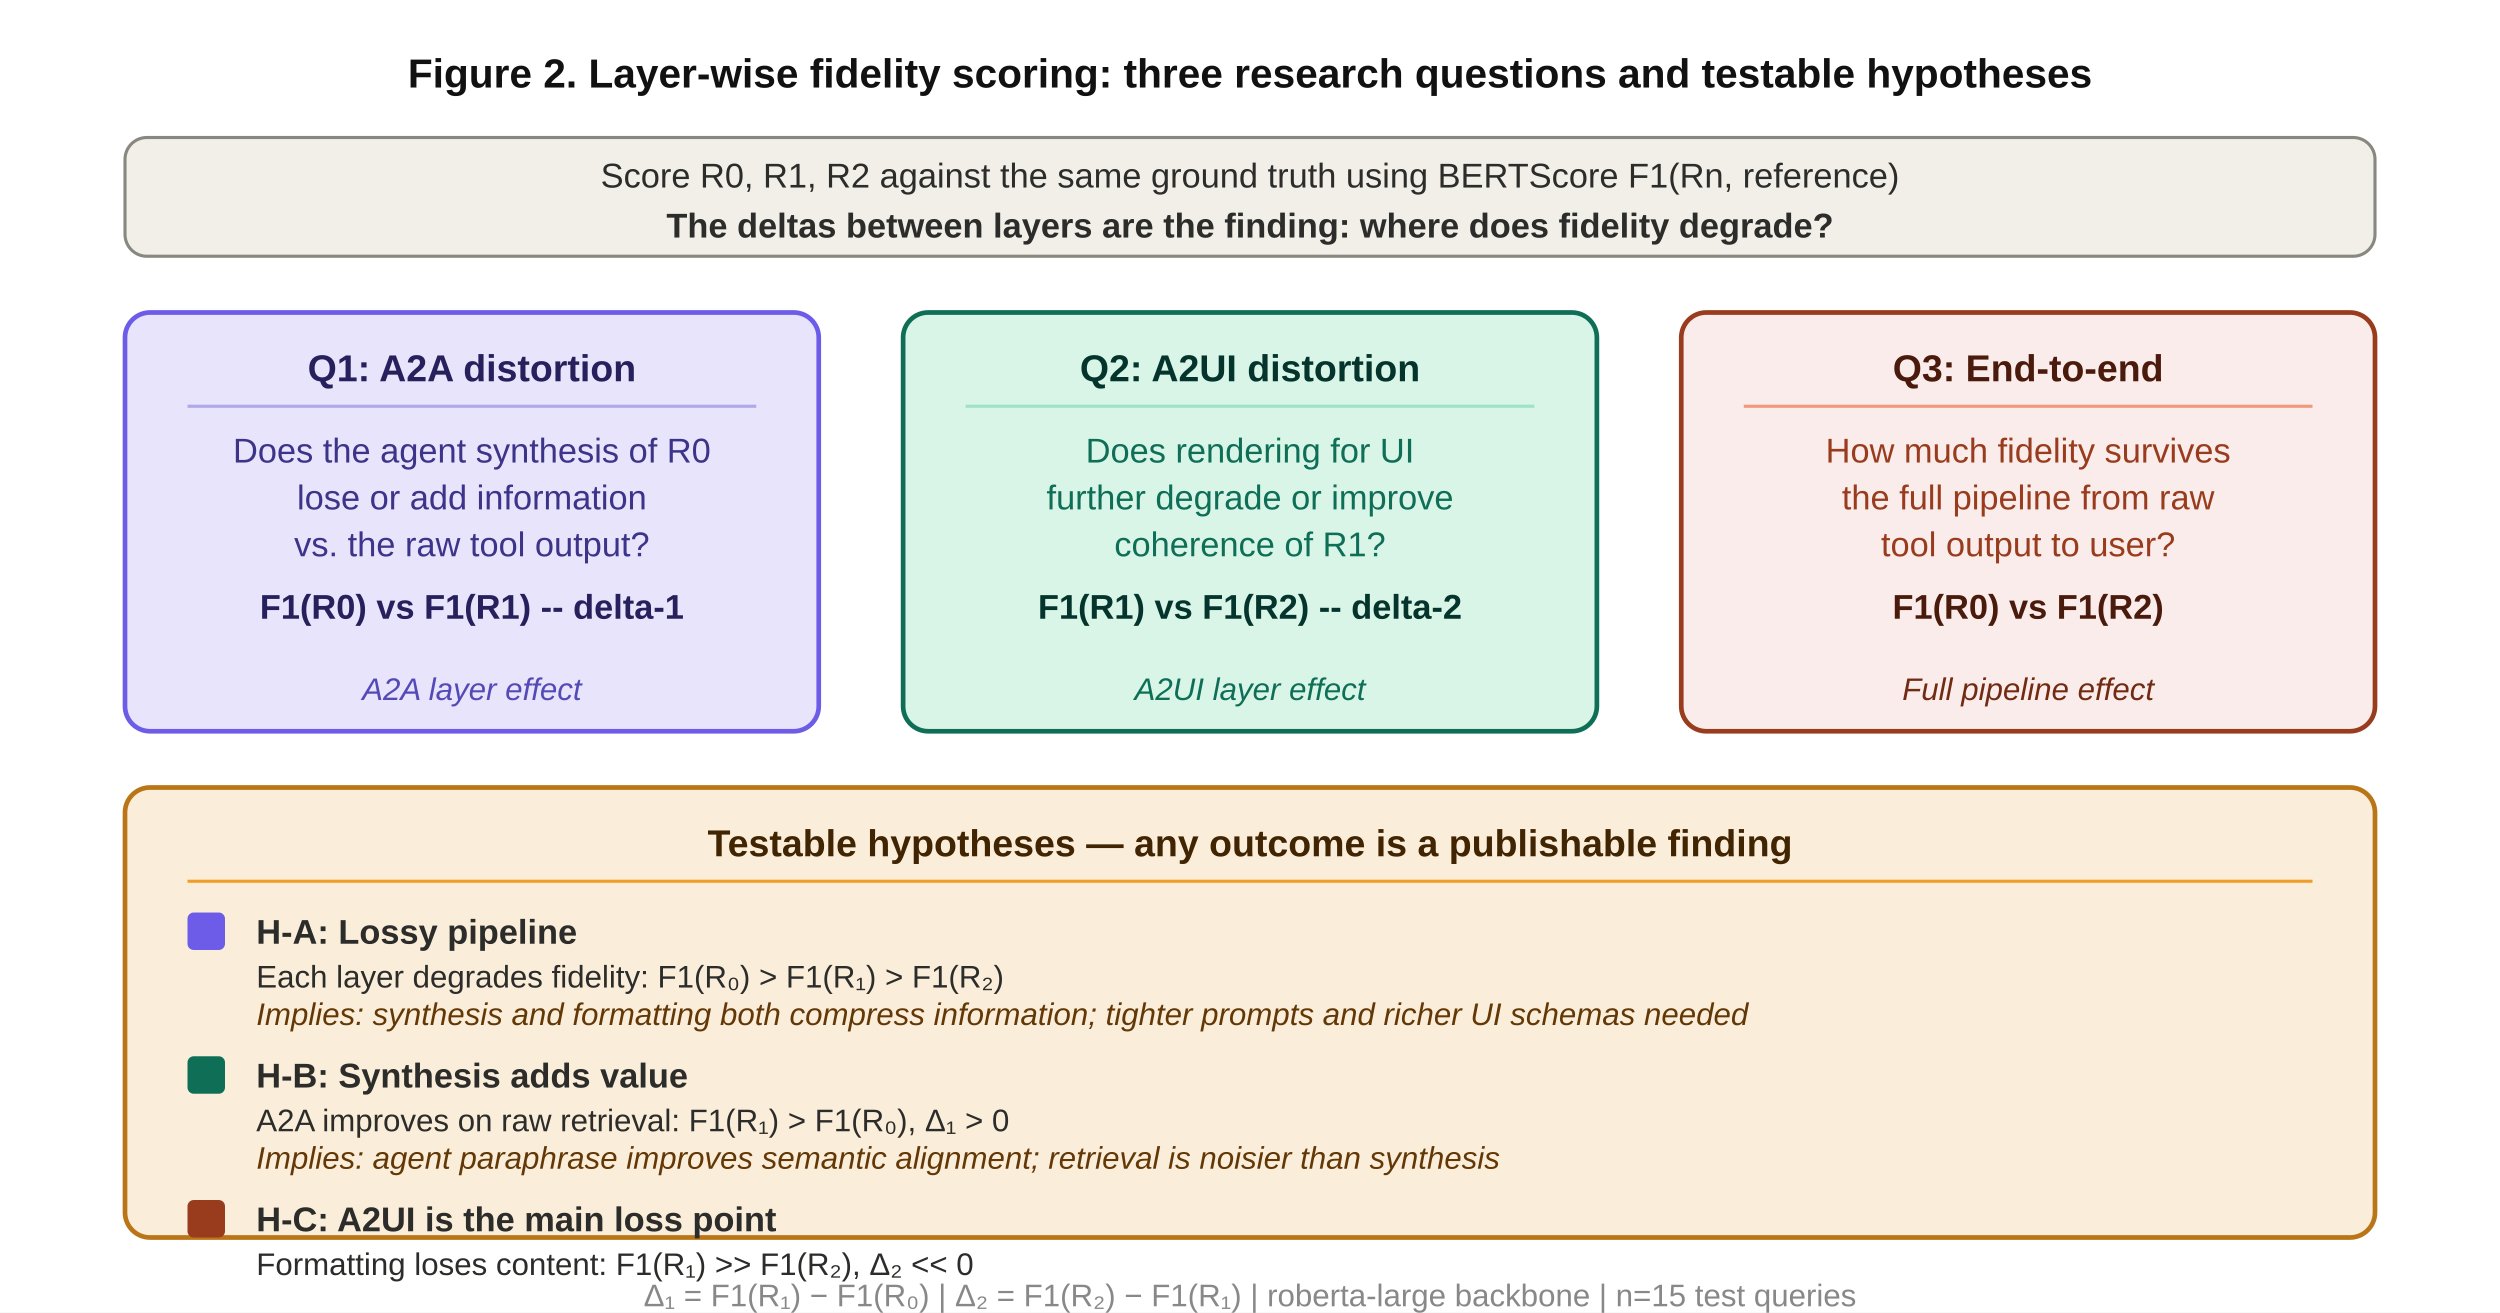
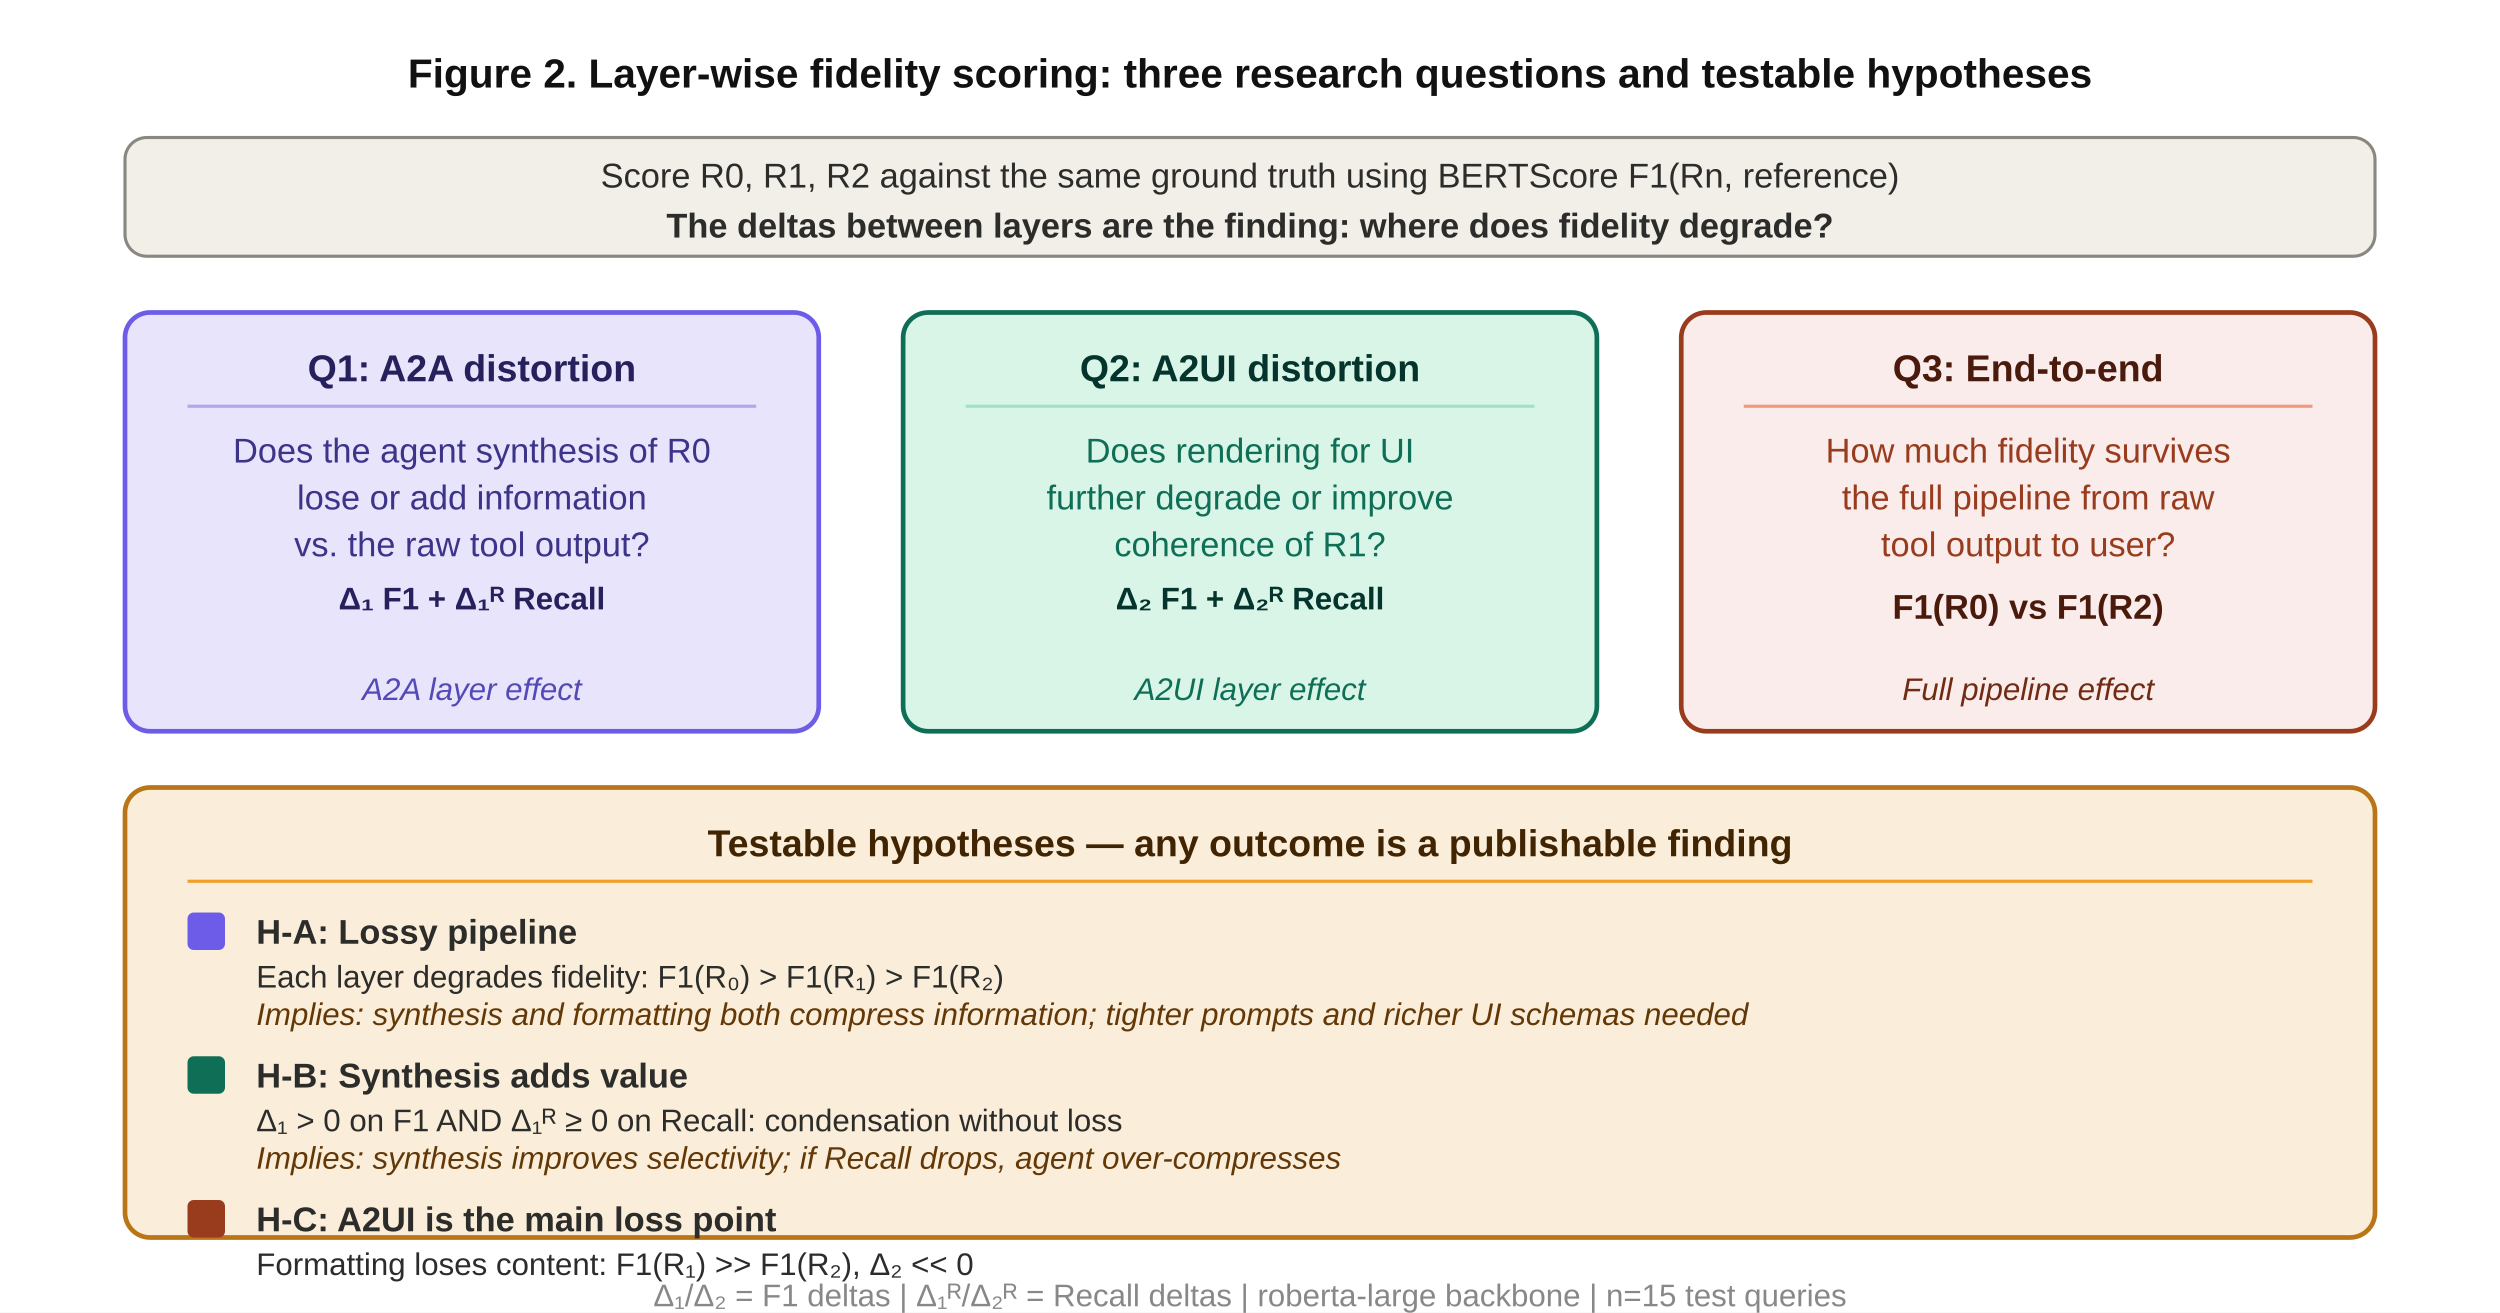
<svg xmlns="http://www.w3.org/2000/svg" viewBox="0 0 800 420" width="800" height="420">
  <rect width="800" height="420" fill="#ffffff" />
  <text x="400" y="28" text-anchor="middle" font-family="Arial, sans-serif" font-size="13" font-weight="600" fill="#111111">Figure 2. Layer-wise fidelity scoring: three research questions and testable hypotheses</text>
  <rect x="40" y="44" width="720" height="38" rx="7" fill="#f1efe8" stroke="#888780" stroke-width="1" />
  <text x="400" y="60" text-anchor="middle" font-family="Arial, sans-serif" font-size="11" fill="#2c2c2a">Score R0, R1, R2 against the same ground truth using BERTScore F1(Rn, reference)</text>
  <text x="400" y="76" text-anchor="middle" font-family="Arial, sans-serif" font-size="11" font-weight="600" fill="#2c2c2a">The deltas between layers are the finding: where does fidelity degrade?</text>
  <rect x="40" y="100" width="222" height="134" rx="8" fill="#e8e4fb" stroke="#6c5ce7" stroke-width="1.5" />
  <text x="151" y="122" text-anchor="middle" font-family="Arial, sans-serif" font-size="12" font-weight="700" fill="#26215c">Q1: A2A distortion</text>
  <line x1="60" y1="130" x2="242" y2="130" stroke="#afa9ec" stroke-width="1" />
  <text x="151" y="148" text-anchor="middle" font-family="Arial, sans-serif" font-size="11" fill="#3c3489">Does the agent synthesis of R0</text>
  <text x="151" y="163" text-anchor="middle" font-family="Arial, sans-serif" font-size="11" fill="#3c3489">lose or add information</text>
  <text x="151" y="178" text-anchor="middle" font-family="Arial, sans-serif" font-size="11" fill="#3c3489">vs. the raw tool output?</text>
-   <text x="151" y="198" text-anchor="middle" font-family="Arial, sans-serif" font-size="11" font-weight="700" fill="#26215c">F1(R0) vs F1(R1) -- delta-1</text>
+   <text x="151" y="195" text-anchor="middle" font-family="Arial, sans-serif" font-size="10" font-weight="700" fill="#26215c">Δ₁ F1 + Δ₁ᴿ Recall</text>
  <text x="151" y="224" text-anchor="middle" font-family="Arial, sans-serif" font-size="10" font-style="italic" fill="#534ab7">A2A layer effect</text>
  <rect x="289" y="100" width="222" height="134" rx="8" fill="#d8f5e8" stroke="#0f6e56" stroke-width="1.5" />
  <text x="400" y="122" text-anchor="middle" font-family="Arial, sans-serif" font-size="12" font-weight="700" fill="#04342c">Q2: A2UI distortion</text>
  <line x1="309" y1="130" x2="491" y2="130" stroke="#9fe1cb" stroke-width="1" />
  <text x="400" y="148" text-anchor="middle" font-family="Arial, sans-serif" font-size="11" fill="#0f6e56">Does rendering for UI</text>
  <text x="400" y="163" text-anchor="middle" font-family="Arial, sans-serif" font-size="11" fill="#0f6e56">further degrade or improve</text>
  <text x="400" y="178" text-anchor="middle" font-family="Arial, sans-serif" font-size="11" fill="#0f6e56">coherence of R1?</text>
-   <text x="400" y="198" text-anchor="middle" font-family="Arial, sans-serif" font-size="11" font-weight="700" fill="#04342c">F1(R1) vs F1(R2) -- delta-2</text>
+   <text x="400" y="195" text-anchor="middle" font-family="Arial, sans-serif" font-size="10" font-weight="700" fill="#04342c">Δ₂ F1 + Δ₂ᴿ Recall</text>
  <text x="400" y="224" text-anchor="middle" font-family="Arial, sans-serif" font-size="10" font-style="italic" fill="#0f6e56">A2UI layer effect</text>
  <rect x="538" y="100" width="222" height="134" rx="8" fill="#faecea" stroke="#993c1d" stroke-width="1.5" />
  <text x="649" y="122" text-anchor="middle" font-family="Arial, sans-serif" font-size="12" font-weight="700" fill="#4a1b0c">Q3: End-to-end</text>
  <line x1="558" y1="130" x2="740" y2="130" stroke="#f0997b" stroke-width="1" />
  <text x="649" y="148" text-anchor="middle" font-family="Arial, sans-serif" font-size="11" fill="#993c1d">How much fidelity survives</text>
  <text x="649" y="163" text-anchor="middle" font-family="Arial, sans-serif" font-size="11" fill="#993c1d">the full pipeline from raw</text>
  <text x="649" y="178" text-anchor="middle" font-family="Arial, sans-serif" font-size="11" fill="#993c1d">tool output to user?</text>
  <text x="649" y="198" text-anchor="middle" font-family="Arial, sans-serif" font-size="11" font-weight="700" fill="#4a1b0c">F1(R0) vs F1(R2)</text>
  <text x="649" y="224" text-anchor="middle" font-family="Arial, sans-serif" font-size="10" font-style="italic" fill="#712b13">Full pipeline effect</text>
  <rect x="40" y="252" width="720" height="144" rx="8" fill="#faeeda" stroke="#ba7517" stroke-width="1.5" />
  <text x="400" y="274" text-anchor="middle" font-family="Arial, sans-serif" font-size="12" font-weight="700" fill="#412402">Testable hypotheses — any outcome is a publishable finding</text>
  <line x1="60" y1="282" x2="740" y2="282" stroke="#ef9f27" stroke-width="1" />
  <rect x="60" y="292" width="12" height="12" rx="2" fill="#6c5ce7" />
  <text x="82" y="302" font-family="Arial, sans-serif" font-size="11" font-weight="700" fill="#2c2c2a">H-A: Lossy pipeline</text>
  <text x="82" y="316" font-family="Arial, sans-serif" font-size="10" fill="#2c2c2a">Each layer degrades fidelity: F1(R₀) &gt; F1(R₁) &gt; F1(R₂)</text>
  <text x="82" y="328" font-family="Arial, sans-serif" font-size="10" font-style="italic" fill="#633806">Implies: synthesis and formatting both compress information; tighter prompts and richer UI schemas needed</text>
  <rect x="60" y="338" width="12" height="12" rx="2" fill="#0f6e56" />
  <text x="82" y="348" font-family="Arial, sans-serif" font-size="11" font-weight="700" fill="#2c2c2a">H-B: Synthesis adds value</text>
-   <text x="82" y="362" font-family="Arial, sans-serif" font-size="10" fill="#2c2c2a">A2A improves on raw retrieval: F1(R₁) &gt; F1(R₀), Δ₁ &gt; 0</text>
-   <text x="82" y="374" font-family="Arial, sans-serif" font-size="10" font-style="italic" fill="#633806">Implies: agent paraphrase improves semantic alignment; retrieval is noisier than synthesis</text>
+   <text x="82" y="362" font-family="Arial, sans-serif" font-size="10" fill="#2c2c2a">Δ₁ &gt; 0 on F1 AND Δ₁ᴿ ≥ 0 on Recall: condensation without loss</text>
+   <text x="82" y="374" font-family="Arial, sans-serif" font-size="10" font-style="italic" fill="#633806">Implies: synthesis improves selectivity; if Recall drops, agent over-compresses</text>
  <rect x="60" y="384" width="12" height="12" rx="2" fill="#993c1d" />
  <text x="82" y="394" font-family="Arial, sans-serif" font-size="11" font-weight="700" fill="#2c2c2a">H-C: A2UI is the main loss point</text>
  <text x="82" y="408" font-family="Arial, sans-serif" font-size="10" fill="#2c2c2a">Formatting loses content: F1(R₁) &gt;&gt; F1(R₂), Δ₂ &lt;&lt; 0</text>
-   <text x="400" y="418" text-anchor="middle" font-family="Arial, sans-serif" font-size="10" fill="#888888">Δ₁ = F1(R₁) − F1(R₀)  |  Δ₂ = F1(R₂) − F1(R₁)  |  roberta-large backbone  |  n=15 test queries</text>
+   <text x="400" y="418" text-anchor="middle" font-family="Arial, sans-serif" font-size="10" fill="#888888">Δ₁/Δ₂ = F1 deltas  |  Δ₁ᴿ/Δ₂ᴿ = Recall deltas  |  roberta-large backbone  |  n=15 test queries</text>
</svg>
